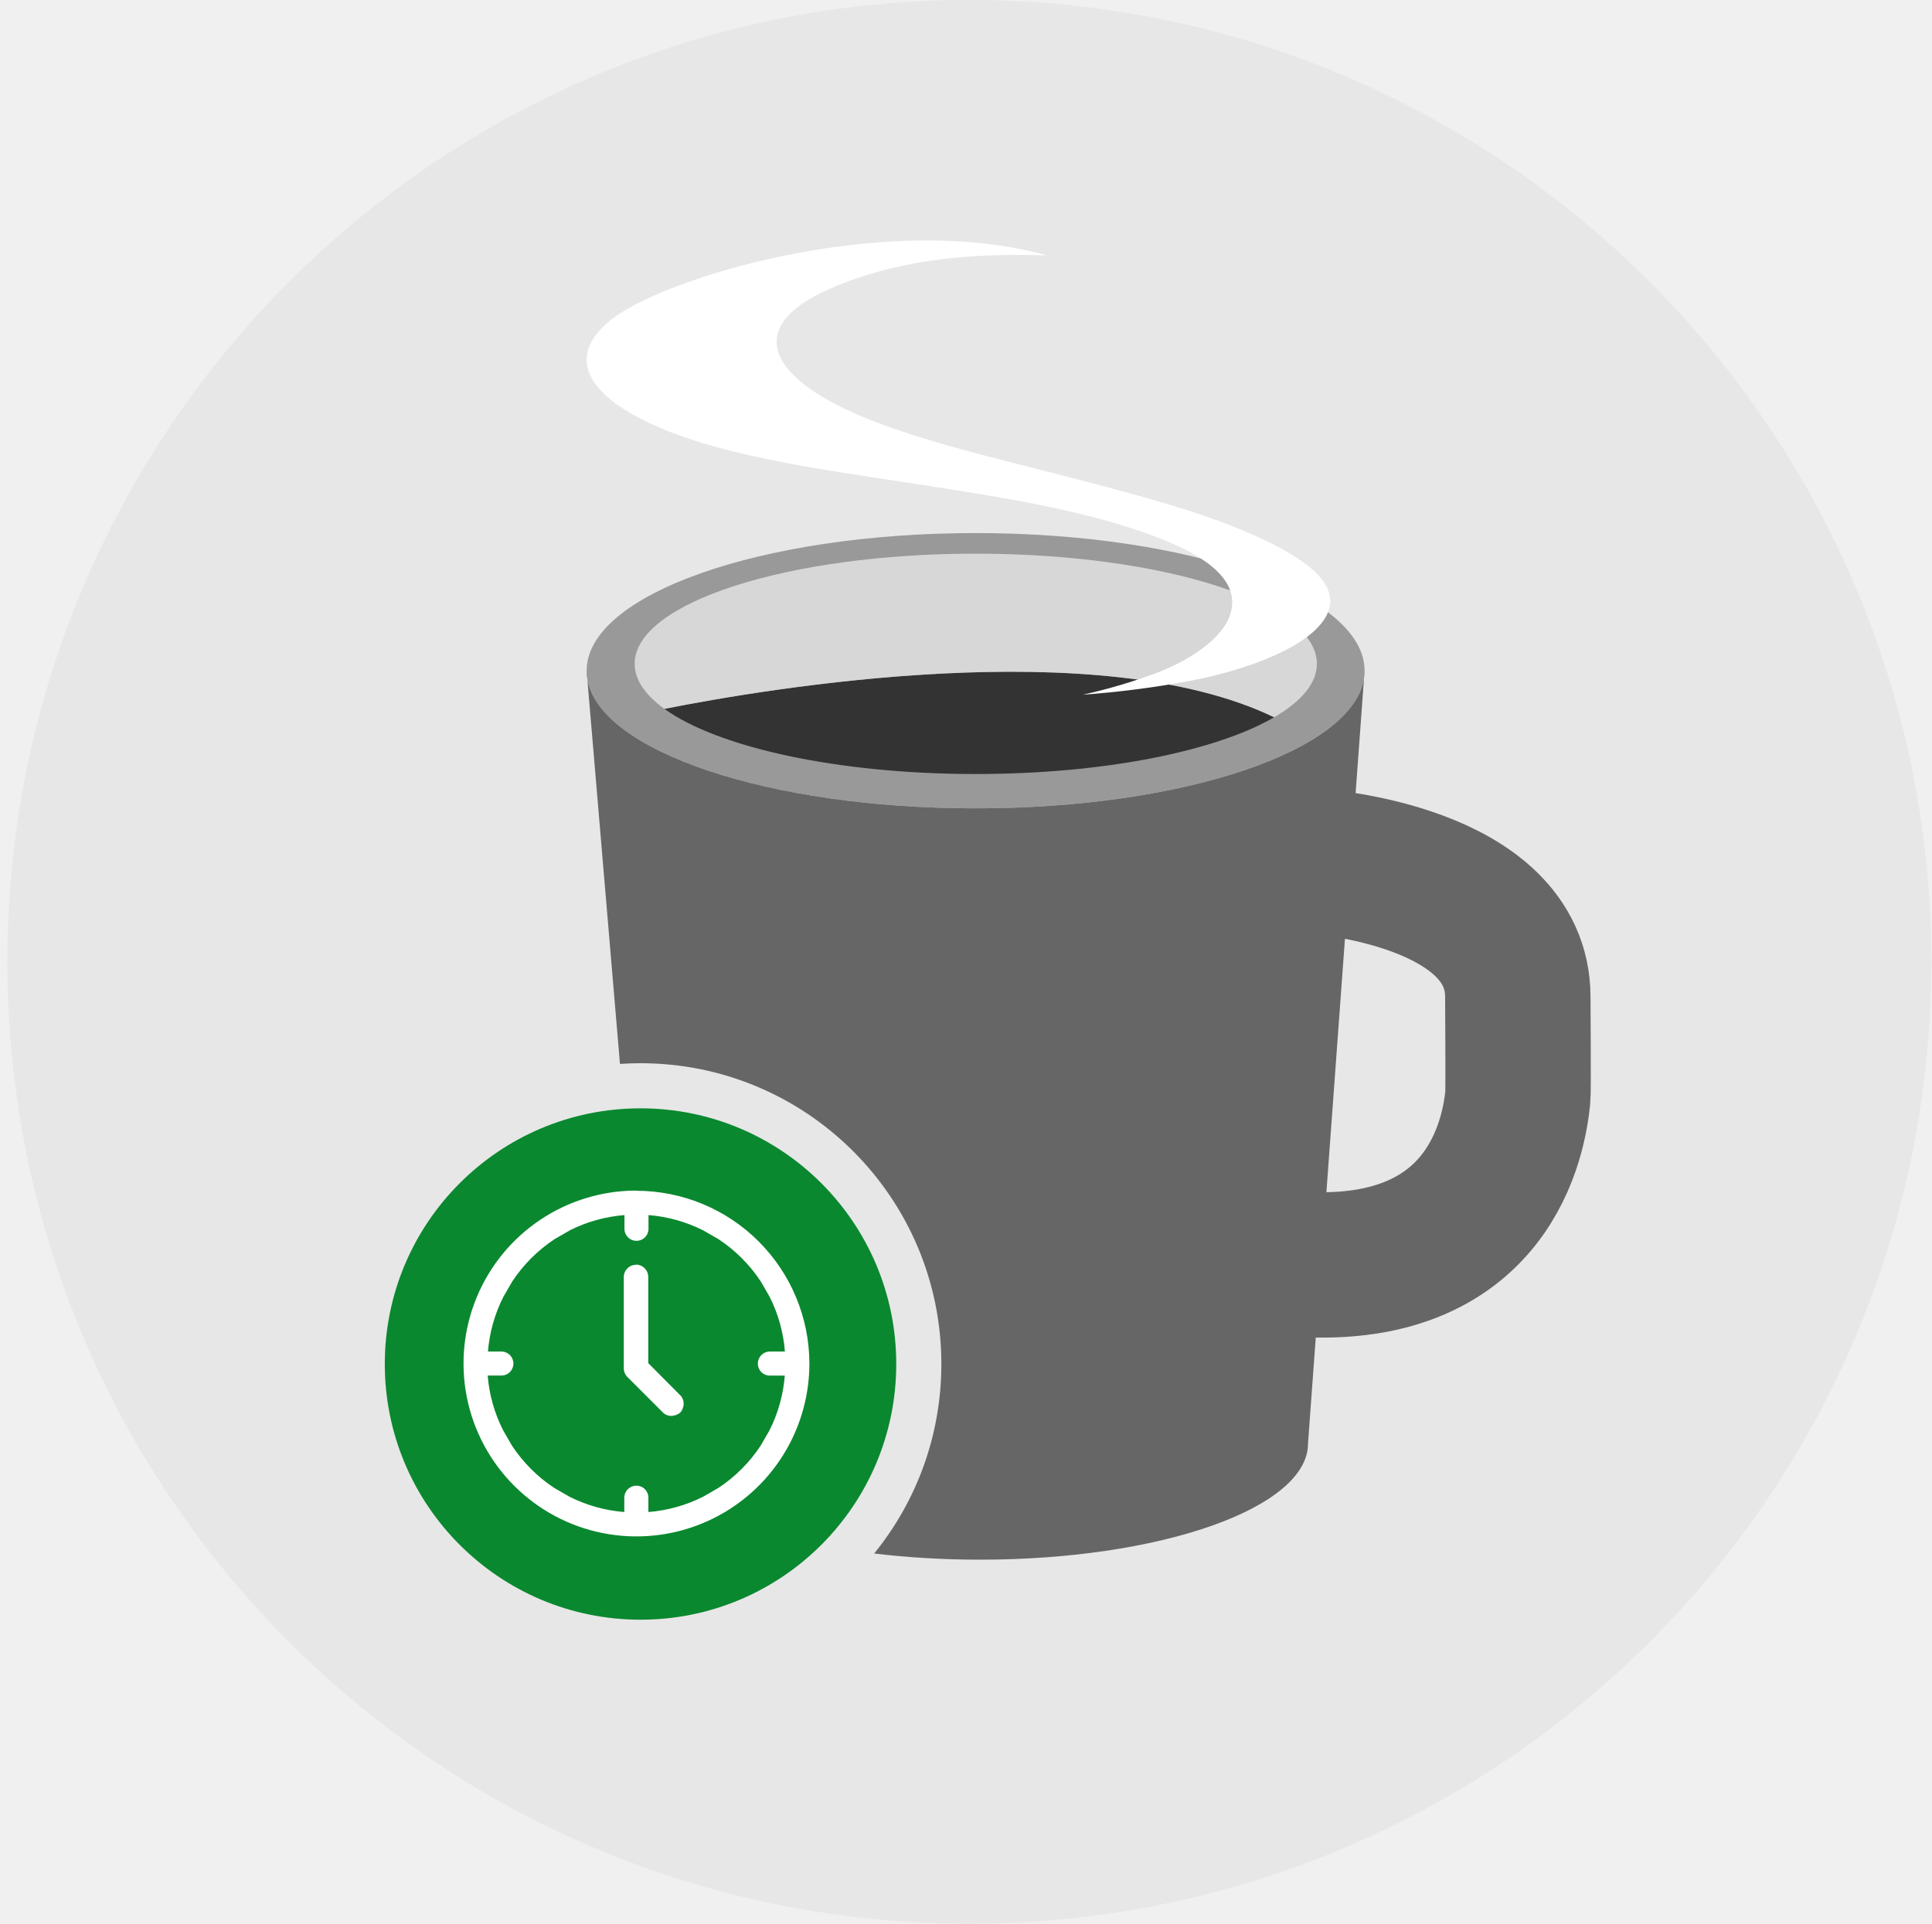
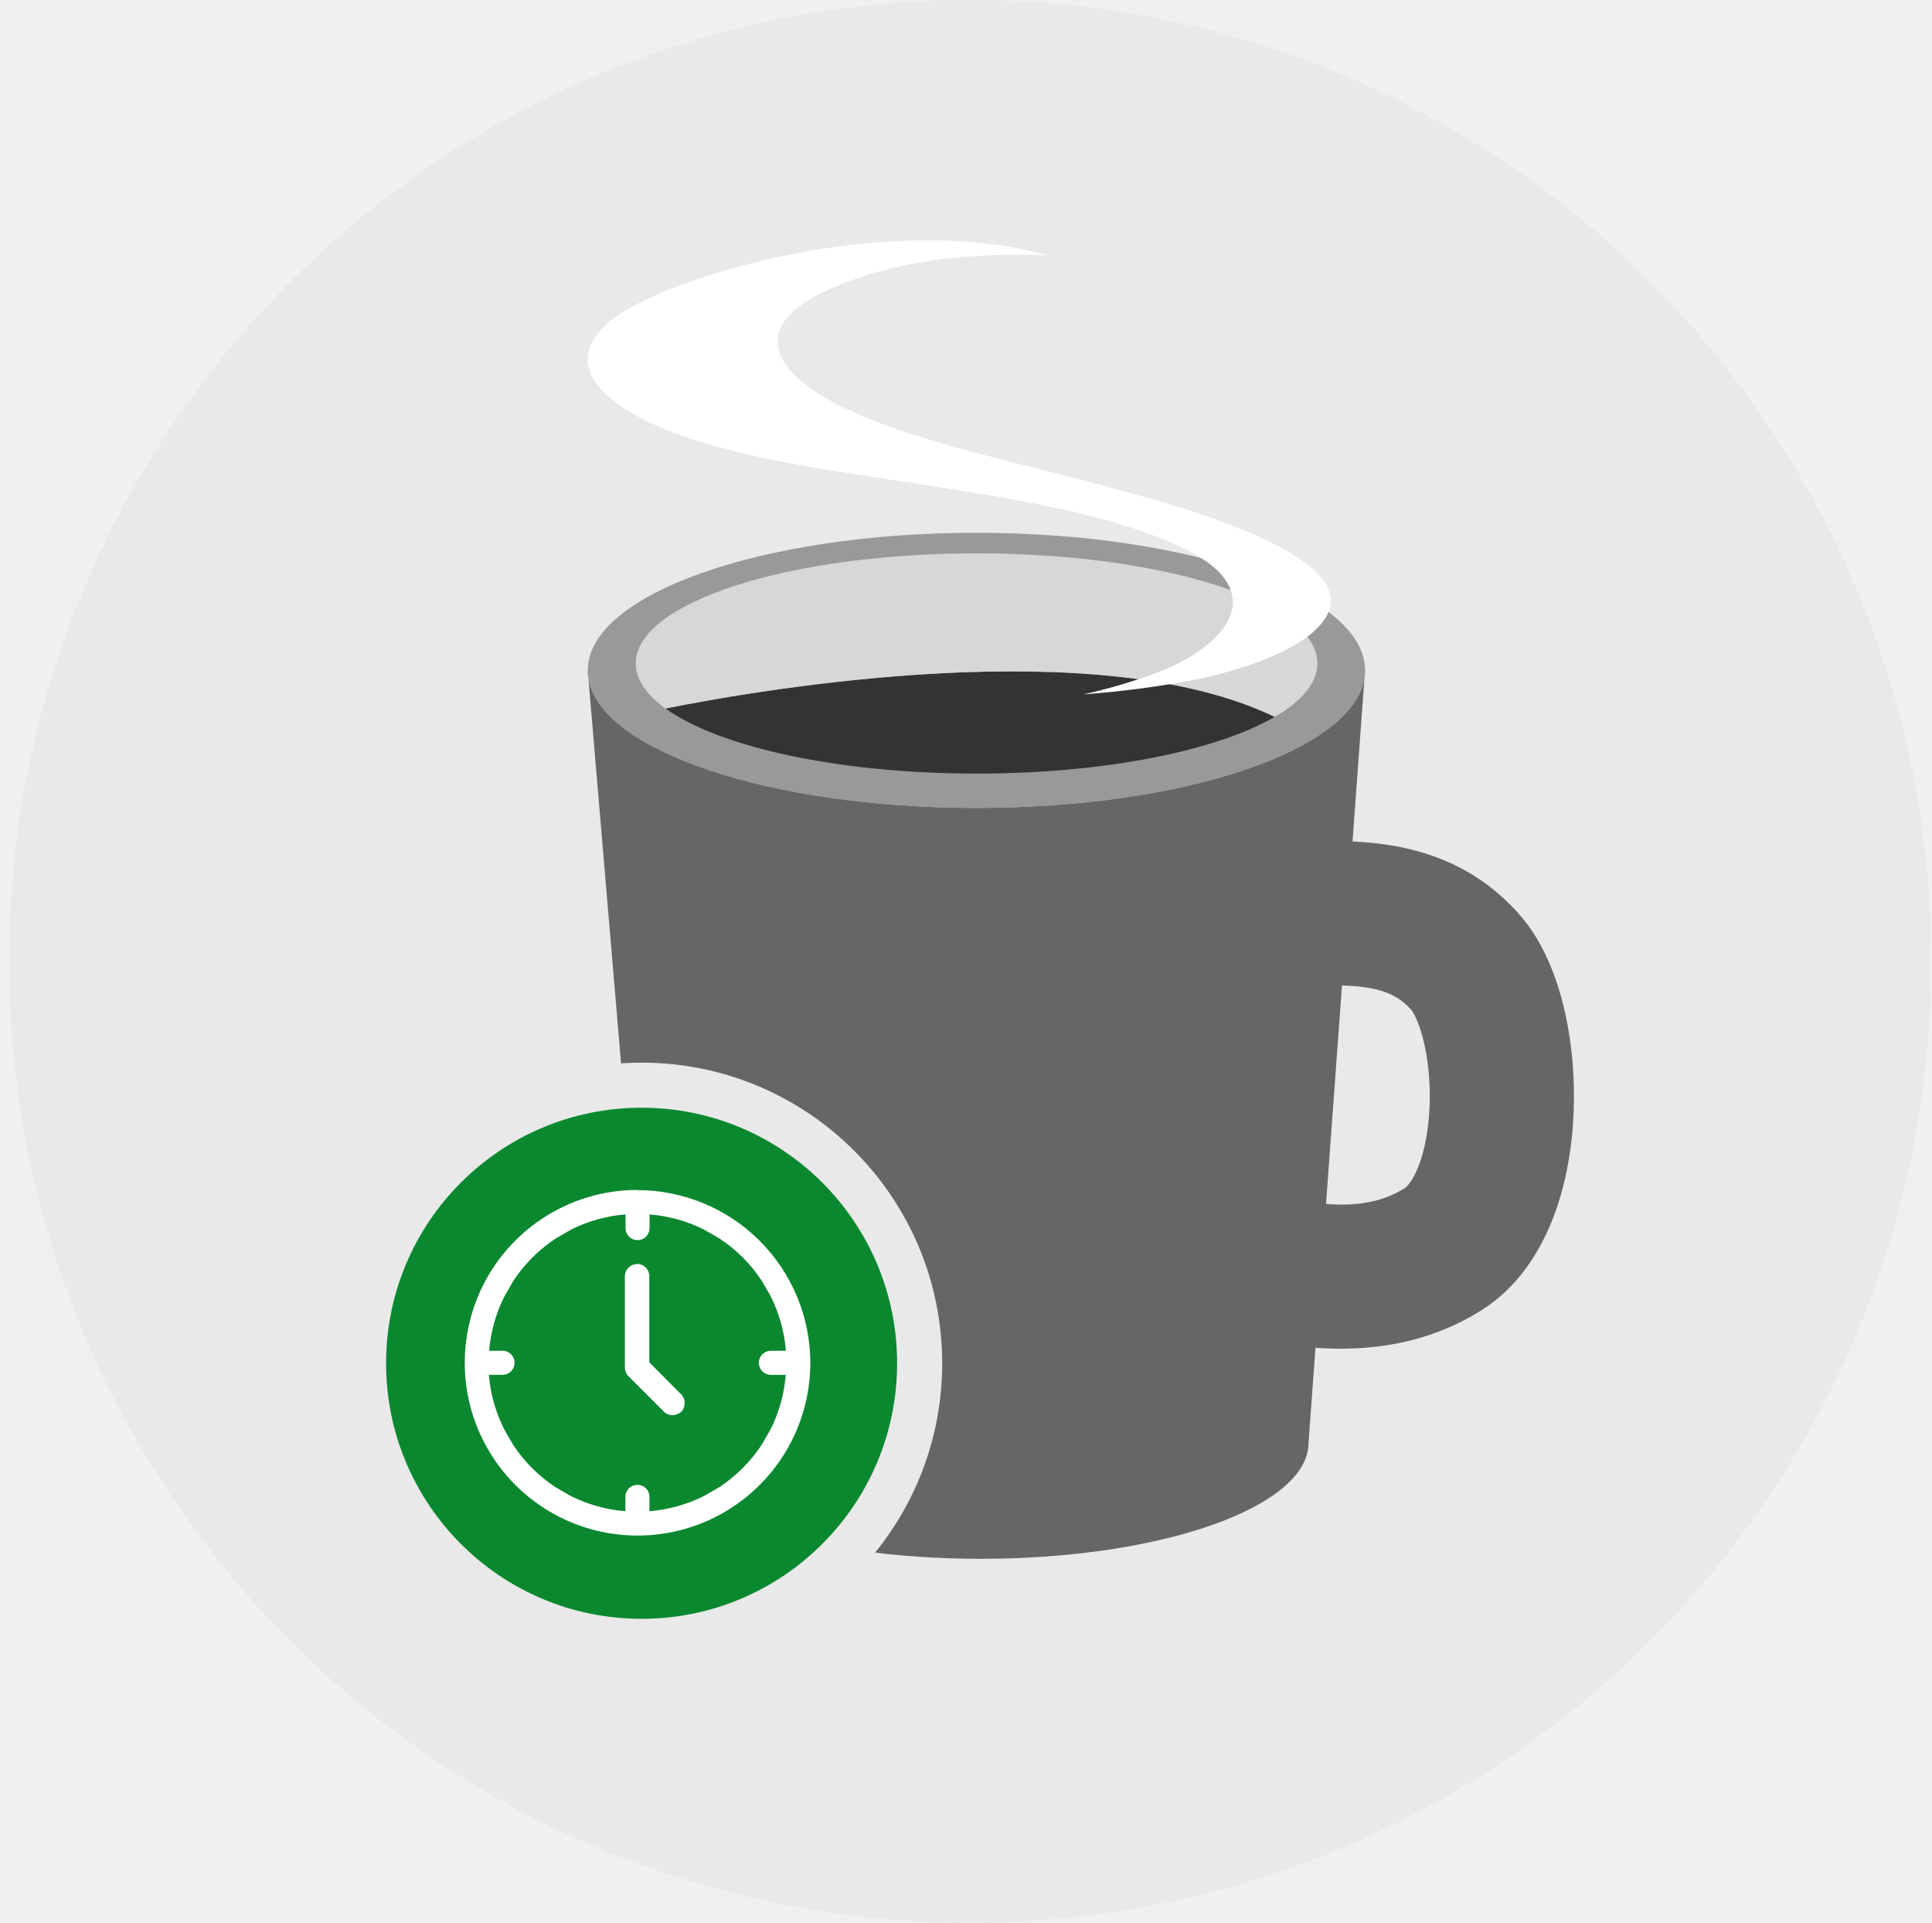
- <svg xmlns="http://www.w3.org/2000/svg" width="241" height="240" viewBox="0 0 241 240" fill="none">
-   <path opacity="0.05" d="M120.919 240C187.194 240 240.919 186.274 240.919 120C240.919 53.726 187.194 0 120.919 0C54.645 0 0.919 53.726 0.919 120C0.919 186.274 54.645 240 120.919 240Z" fill="#333333" />
-   <path d="M170.219 83.678C170.219 93.164 148.493 100.85 121.696 100.85C94.899 100.85 73.177 93.172 73.177 83.678C73.177 74.183 94.899 66.505 121.696 66.505C148.493 66.505 170.219 74.176 170.219 83.678Z" fill="#999999" />
-   <path d="M82.882 88.438C89.535 93.23 104.416 96.566 121.719 96.566C137.732 96.566 151.664 93.709 158.939 89.486C137.049 78.909 95.828 85.866 82.882 88.438Z" fill="#333333" />
-   <path d="M164.272 82.818C164.272 75.228 145.222 69.074 121.719 69.074C98.216 69.074 79.166 75.216 79.166 82.818C79.166 84.822 80.502 86.722 82.882 88.438C95.828 85.866 137.049 78.909 158.939 89.486C162.333 87.517 164.272 85.236 164.272 82.818Z" fill="#D7D7D7" />
-   <path d="M78.609 51.525C87.724 56.842 102.93 58.593 115.645 60.589C126.011 62.213 136.208 63.833 144.823 67.219C150.044 69.277 154.851 72.279 153.465 76.644C152.551 79.52 148.72 82.253 144.301 83.939C141.291 85.069 138.204 85.983 135.064 86.672C139.55 86.349 144.014 85.773 148.436 84.948C154.486 83.797 160.632 81.605 163.669 78.956C168.276 74.928 165.12 71.542 160.832 69.016C153.776 64.866 143.667 62.213 133.428 59.549C120.851 56.278 105.364 52.972 99.103 46.914C95.701 43.624 95.306 39.389 104.316 35.681C112.893 32.153 122.045 31.569 130.603 31.872C110.451 26.206 82.368 34.706 75.987 40.077C70.67 44.545 73.665 48.642 78.609 51.525Z" fill="white" />
-   <path d="M164.272 107.48C164.272 107.48 189.342 109.189 189.334 124.399C189.334 125.167 189.415 136.124 189.334 136.877C188.885 141.292 186.144 159.838 160.848 157.631" stroke="#666666" stroke-width="18.137" stroke-miterlimit="10" />
-   <path d="M79.899 202.073C97.517 202.073 111.799 187.791 111.799 170.173C111.799 152.556 97.517 138.274 79.899 138.274C62.282 138.274 48 152.556 48 170.173C48 187.791 62.282 202.073 79.899 202.073Z" fill="#0A882F" />
-   <path fill-rule="evenodd" clip-rule="evenodd" d="M73.177 83.678C73.177 84.03 73.207 84.379 73.266 84.726L73.177 83.678ZM170.152 84.585C168.821 93.656 147.635 100.85 121.696 100.85C95.893 100.85 74.796 93.724 73.266 84.726L77.335 132.733C78.183 132.676 79.037 132.646 79.899 132.646C100.625 132.646 117.426 149.448 117.426 170.173C117.426 179.133 114.287 187.359 109.047 193.811C113.191 194.311 117.634 194.583 122.256 194.583C144.85 194.583 163.162 188.098 163.162 180.105L170.152 84.585ZM170.152 84.585C170.196 84.284 170.219 83.982 170.219 83.678L170.152 84.585Z" fill="#666666" />
-   <path d="M79.385 191.5C75.156 191.5 71.023 190.246 67.507 187.897C63.991 185.547 61.25 182.208 59.632 178.301C58.014 174.395 57.591 170.096 58.416 165.949C59.24 161.801 61.277 157.992 64.267 155.002C67.257 152.011 71.067 149.975 75.214 149.15C79.361 148.325 83.66 148.749 87.567 150.367C91.473 151.985 94.812 154.725 97.162 158.241C99.511 161.757 100.765 165.891 100.765 170.12C100.759 175.788 98.504 181.223 94.496 185.231C90.488 189.239 85.053 191.494 79.385 191.5ZM60.665 171.429C60.83 173.903 61.489 176.32 62.604 178.535L63.717 180.455C65.118 182.58 66.936 184.398 69.061 185.799L70.981 186.908C73.195 188.02 75.608 188.679 78.08 188.847V186.854C78.08 186.507 78.218 186.174 78.463 185.929C78.709 185.683 79.041 185.545 79.389 185.545C79.561 185.544 79.732 185.576 79.891 185.642C80.051 185.707 80.196 185.803 80.318 185.925C80.44 186.047 80.536 186.192 80.601 186.352C80.667 186.511 80.699 186.682 80.698 186.854V188.847C83.171 188.679 85.586 188.018 87.8 186.904L89.72 185.791C91.842 184.391 93.658 182.574 95.056 180.451L96.17 178.531C97.277 176.318 97.93 173.906 98.089 171.436H96.112C95.778 171.418 95.463 171.273 95.232 171.029C95.002 170.786 94.874 170.464 94.874 170.129C94.874 169.794 95.002 169.472 95.232 169.229C95.463 168.986 95.778 168.84 96.112 168.822H98.108C97.944 166.347 97.283 163.93 96.166 161.716L95.056 159.796C93.655 157.672 91.837 155.856 89.712 154.456L87.793 153.346C85.582 152.234 83.171 151.575 80.702 151.408V153.404C80.684 153.738 80.538 154.053 80.295 154.284C80.052 154.514 79.729 154.642 79.394 154.642C79.06 154.642 78.737 154.514 78.494 154.284C78.251 154.053 78.105 153.738 78.087 153.404V151.408C75.613 151.575 73.197 152.236 70.981 153.35L69.061 154.464C66.938 155.865 65.121 157.683 63.721 159.808L62.612 161.727C61.504 163.94 60.852 166.353 60.692 168.822H62.685C63.019 168.84 63.334 168.986 63.564 169.229C63.795 169.472 63.923 169.794 63.923 170.129C63.923 170.464 63.795 170.786 63.564 171.029C63.334 171.273 63.019 171.418 62.685 171.436L60.665 171.429ZM83.904 176.585C83.553 176.584 83.217 176.446 82.967 176.201L78.414 171.648C78.167 171.397 78.029 171.059 78.03 170.707V159.328C78.048 158.987 78.196 158.667 78.444 158.432C78.691 158.198 79.019 158.067 79.36 158.067C79.701 158.067 80.029 158.198 80.276 158.432C80.524 158.667 80.672 158.987 80.69 159.328V170.154L84.848 174.316C85.034 174.502 85.162 174.739 85.213 174.997C85.264 175.256 85.238 175.524 85.136 175.767C85.035 176.01 84.864 176.218 84.644 176.363C84.425 176.509 84.167 176.586 83.904 176.585Z" fill="white" />
-   <path d="M79.385 148.943C83.575 148.946 87.671 150.191 91.153 152.522C94.635 154.852 97.349 158.163 98.95 162.035C100.551 165.908 100.968 170.168 100.148 174.277C99.328 178.386 97.308 182.16 94.344 185.122C91.379 188.083 87.603 190.099 83.493 190.914C79.383 191.73 75.123 191.308 71.252 189.703C67.382 188.097 64.074 185.381 61.747 181.895C59.421 178.41 58.18 174.314 58.181 170.123C58.182 167.34 58.732 164.585 59.798 162.014C60.864 159.443 62.426 157.108 64.395 155.141C66.364 153.174 68.702 151.614 71.273 150.551C73.846 149.487 76.602 148.941 79.385 148.943ZM79.385 154.517C79.09 154.516 78.806 154.399 78.597 154.19C78.388 153.982 78.27 153.699 78.268 153.404V151.204C75.699 151.349 73.187 152.016 70.885 153.166L68.965 154.283C66.815 155.702 64.975 157.542 63.556 159.693L62.439 161.612C61.282 163.912 60.609 166.425 60.462 168.995H62.662C62.946 169.011 63.213 169.136 63.409 169.344C63.604 169.551 63.713 169.825 63.713 170.11C63.713 170.395 63.604 170.669 63.409 170.876C63.213 171.084 62.946 171.209 62.662 171.225H60.462C60.609 173.796 61.282 176.308 62.439 178.608L63.556 180.527C64.973 182.675 66.811 184.514 68.958 185.933L70.877 187.05C73.179 188.204 75.693 188.876 78.264 189.023V186.824C78.265 186.528 78.383 186.245 78.592 186.036C78.802 185.827 79.085 185.71 79.381 185.71C79.528 185.709 79.674 185.737 79.809 185.792C79.945 185.847 80.069 185.929 80.173 186.033C80.277 186.136 80.359 186.26 80.415 186.396C80.471 186.531 80.499 186.677 80.498 186.824V189.023C83.067 188.876 85.578 188.204 87.877 187.05L89.797 185.933C91.944 184.514 93.781 182.675 95.198 180.527L96.315 178.608C97.473 176.309 98.145 173.796 98.289 171.225H96.112C95.96 171.234 95.808 171.212 95.665 171.16C95.522 171.108 95.391 171.027 95.28 170.923C95.169 170.818 95.081 170.692 95.021 170.553C94.96 170.413 94.929 170.262 94.929 170.11C94.929 169.958 94.96 169.807 95.021 169.667C95.081 169.528 95.169 169.402 95.28 169.297C95.391 169.193 95.522 169.112 95.665 169.06C95.808 169.008 95.96 168.986 96.112 168.995H98.308C98.164 166.425 97.492 163.911 96.335 161.612L95.217 159.693C93.8 157.545 91.963 155.706 89.816 154.287L87.896 153.17C85.597 152.016 83.086 151.344 80.517 151.197V153.396C80.517 153.692 80.4 153.975 80.191 154.184C79.983 154.392 79.699 154.51 79.404 154.51L79.385 154.517ZM79.358 158.191C79.663 158.191 79.956 158.313 80.172 158.529C80.388 158.745 80.51 159.038 80.51 159.343V170.246L84.733 174.469C84.868 174.567 84.98 174.693 85.061 174.838C85.142 174.984 85.191 175.145 85.204 175.311C85.218 175.477 85.195 175.644 85.137 175.8C85.079 175.956 84.989 176.098 84.871 176.216C84.753 176.334 84.611 176.425 84.455 176.482C84.299 176.54 84.132 176.563 83.966 176.55C83.8 176.537 83.638 176.488 83.493 176.406C83.348 176.325 83.222 176.213 83.124 176.078L78.529 171.509C78.422 171.404 78.338 171.278 78.281 171.14C78.223 171.001 78.194 170.853 78.195 170.703V159.328C78.195 159.022 78.316 158.729 78.532 158.513C78.748 158.297 79.041 158.176 79.347 158.176L79.358 158.191ZM79.392 148.536C75.126 148.536 70.955 149.801 67.408 152.172C63.86 154.542 61.095 157.911 59.462 161.853C57.83 165.795 57.403 170.132 58.235 174.317C59.067 178.501 61.122 182.345 64.139 185.362C67.156 188.379 70.999 190.433 75.184 191.266C79.369 192.098 83.706 191.671 87.648 190.038C91.59 188.405 94.959 185.64 97.329 182.093C99.699 178.545 100.965 174.375 100.965 170.108C100.952 164.391 98.674 158.913 94.629 154.873C90.584 150.834 85.102 148.563 79.385 148.559L79.392 148.536ZM71.077 153.492C73.206 152.424 75.521 151.779 77.895 151.592V153.381C77.915 153.765 78.081 154.128 78.36 154.393C78.639 154.658 79.01 154.806 79.394 154.806C79.779 154.806 80.15 154.658 80.429 154.393C80.708 154.128 80.874 153.765 80.894 153.381V151.592C83.266 151.779 85.581 152.425 87.708 153.492L89.628 154.598C91.727 155.983 93.523 157.78 94.906 159.881L96.012 161.8C97.083 163.928 97.728 166.244 97.912 168.619H96.112C95.909 168.608 95.706 168.639 95.515 168.71C95.324 168.781 95.149 168.89 95.002 169.03C94.854 169.17 94.737 169.339 94.657 169.526C94.576 169.713 94.535 169.914 94.535 170.118C94.535 170.321 94.576 170.523 94.657 170.71C94.737 170.897 94.854 171.065 95.002 171.206C95.149 171.346 95.324 171.455 95.515 171.525C95.706 171.596 95.909 171.627 96.112 171.617H97.897C97.712 173.99 97.067 176.305 95.997 178.431L94.891 180.351C93.507 182.451 91.711 184.248 89.612 185.634L87.693 186.739C85.565 187.807 83.251 188.452 80.878 188.64V186.851C80.88 186.653 80.842 186.457 80.767 186.275C80.692 186.092 80.582 185.926 80.442 185.787C80.302 185.648 80.136 185.537 79.953 185.463C79.77 185.389 79.575 185.351 79.377 185.353C78.98 185.353 78.599 185.511 78.317 185.792C78.036 186.072 77.877 186.453 77.876 186.851V188.64C75.502 188.453 73.186 187.807 71.058 186.739L69.138 185.634C67.04 184.248 65.244 182.451 63.859 180.351L62.754 178.431C61.676 176.305 61.024 173.989 60.834 171.613H62.619C63.004 171.594 63.366 171.427 63.631 171.148C63.897 170.869 64.045 170.499 64.045 170.114C64.045 169.729 63.897 169.359 63.631 169.08C63.366 168.801 63.004 168.634 62.619 168.615H60.869C61.058 166.24 61.711 163.925 62.788 161.8L63.894 159.881C65.278 157.781 67.074 155.984 69.173 154.598L71.092 153.492H71.077ZM79.347 157.792C78.939 157.792 78.549 157.954 78.261 158.242C77.973 158.53 77.811 158.921 77.811 159.328V170.703C77.811 171.107 77.972 171.495 78.256 171.782L82.805 176.331C83.101 176.56 83.469 176.673 83.841 176.649C84.214 176.626 84.565 176.468 84.829 176.204C85.093 175.941 85.253 175.591 85.277 175.218C85.302 174.846 85.19 174.477 84.963 174.181L80.863 170.058V159.309C80.863 158.901 80.701 158.511 80.413 158.223C80.125 157.935 79.734 157.773 79.327 157.773L79.347 157.792Z" fill="white" />
+ <svg xmlns="http://www.w3.org/2000/svg" width="201" height="200" viewBox="0 0 201 200" fill="none">
+   <path d="M100.933 200C156.161 200 200.933 155.228 200.933 100C200.933 44.772 156.161 0 100.933 0C45.705 0 0.933 44.772 0.933 100C0.933 155.228 45.705 200 100.933 200Z" fill="black" fill-opacity="0.03" />
+   <path d="M142.016 69.731C142.016 77.637 123.911 84.042 101.58 84.042C79.249 84.042 61.148 77.643 61.148 69.731C61.148 61.82 79.249 55.421 101.58 55.421C123.911 55.421 142.016 61.813 142.016 69.731Z" fill="#999999" />
+   <path d="M69.235 73.698C74.78 77.691 87.18 80.471 101.599 80.471C114.943 80.471 126.553 78.091 132.616 74.572C114.374 65.758 80.023 71.555 69.235 73.698Z" fill="#333333" />
+   <path d="M137.06 69.015C137.06 62.69 121.185 57.561 101.599 57.561C82.013 57.561 66.138 62.68 66.138 69.015C66.138 70.685 67.252 72.268 69.235 73.698C80.023 71.555 114.374 65.758 132.616 74.572C135.444 72.931 137.06 71.03 137.06 69.015Z" fill="#D7D7D7" />
+   <path d="M65.674 42.938C73.27 47.368 85.942 48.827 96.538 50.491C105.176 51.844 113.673 53.194 120.852 56.016C125.203 57.731 129.209 60.233 128.054 63.87C127.293 66.267 124.1 68.544 120.417 69.949C117.909 70.891 115.337 71.653 112.72 72.227C116.458 71.957 120.178 71.478 123.863 70.79C128.905 69.831 134.027 68.004 136.558 65.796C140.397 62.44 137.767 59.618 134.193 57.513C128.313 54.055 119.889 51.844 111.357 49.624C100.876 46.898 87.97 44.144 82.752 39.095C79.918 36.353 79.588 32.825 87.097 29.734C94.244 26.794 101.871 26.308 109.002 26.56C92.209 21.838 68.807 28.922 63.489 33.397C59.058 37.121 61.554 40.535 65.674 42.938Z" fill="white" />
+   <path d="M66.749 168.394C81.431 168.394 93.332 156.492 93.332 141.811C93.332 127.13 81.431 115.228 66.749 115.228C52.068 115.228 40.167 127.13 40.167 141.811C40.167 156.492 52.068 168.394 66.749 168.394Z" fill="#0A882F" />
+   <path fill-rule="evenodd" clip-rule="evenodd" d="M61.148 69.731C61.148 70.025 61.172 70.316 61.221 70.605L61.148 69.731ZM141.96 70.487C140.851 78.047 123.195 84.042 101.58 84.042C80.077 84.042 62.496 78.103 61.221 70.605L64.612 110.611C65.319 110.563 66.031 110.539 66.749 110.539C84.021 110.539 98.022 124.54 98.022 141.811C98.022 149.277 95.405 156.132 91.039 161.509C94.493 161.926 98.195 162.152 102.047 162.152C120.875 162.152 136.135 156.749 136.135 150.088L136.859 140.198C142.148 140.589 148.405 139.928 154.188 136.255C157.977 133.848 160.248 130.142 161.583 126.685C162.94 123.17 163.577 119.304 163.719 115.647C163.863 111.971 163.519 108.206 162.699 104.8C161.914 101.539 160.527 97.92 158.093 95.149C153.012 89.366 146.541 87.787 140.713 87.533L141.96 70.487ZM142.016 69.731L141.96 70.487C141.997 70.237 142.016 69.985 142.016 69.731ZM139.617 102.515L137.954 125.235C140.883 125.478 143.724 125.131 146.145 123.593C146.302 123.494 146.942 122.959 147.59 121.281C148.216 119.659 148.636 117.494 148.731 115.063C148.825 112.65 148.587 110.27 148.116 108.311C147.609 106.207 146.993 105.242 146.824 105.049C145.383 103.41 143.444 102.61 139.617 102.515Z" fill="#666666" />
+   <path d="M66.321 159.583C62.797 159.583 59.352 158.538 56.422 156.581C53.492 154.623 51.209 151.84 49.86 148.585C48.512 145.329 48.159 141.747 48.846 138.291C49.534 134.834 51.231 131.66 53.723 129.168C56.214 126.676 59.389 124.98 62.845 124.292C66.301 123.605 69.883 123.957 73.139 125.306C76.395 126.654 79.177 128.938 81.135 131.868C83.093 134.798 84.138 138.243 84.138 141.766C84.133 146.49 82.254 151.019 78.914 154.359C75.573 157.699 71.045 159.578 66.321 159.583V159.583ZM50.721 142.857C50.859 144.92 51.408 146.933 52.337 148.779L53.265 150.379C54.432 152.15 55.947 153.665 57.718 154.832L59.318 155.757C61.162 156.684 63.173 157.233 65.233 157.373V155.712C65.233 155.423 65.348 155.145 65.553 154.941C65.757 154.736 66.035 154.621 66.324 154.621C66.468 154.62 66.61 154.647 66.743 154.702C66.876 154.756 66.997 154.836 67.098 154.938C67.2 155.039 67.28 155.16 67.335 155.293C67.389 155.426 67.416 155.569 67.415 155.712V157.373C69.476 157.233 71.488 156.682 73.334 155.754L74.933 154.826C76.702 153.659 78.215 152.145 79.38 150.376L80.308 148.776C81.231 146.932 81.775 144.922 81.908 142.864H80.26C79.981 142.849 79.719 142.727 79.527 142.525C79.335 142.322 79.228 142.054 79.228 141.774C79.228 141.495 79.335 141.227 79.527 141.024C79.719 140.822 79.981 140.7 80.26 140.685H81.924C81.787 138.623 81.236 136.609 80.305 134.763L79.38 133.164C78.213 131.394 76.698 129.88 74.927 128.713L73.327 127.789C71.485 126.862 69.476 126.313 67.418 126.173V127.837C67.403 128.116 67.282 128.378 67.079 128.57C66.876 128.762 66.608 128.869 66.329 128.869C66.05 128.869 65.781 128.762 65.579 128.57C65.376 128.378 65.255 128.116 65.24 127.837V126.173C63.178 126.313 61.164 126.863 59.318 127.792L57.718 128.72C55.948 129.888 54.434 131.403 53.268 133.173L52.343 134.773C51.42 136.617 50.877 138.627 50.744 140.685H52.404C52.683 140.7 52.945 140.822 53.137 141.024C53.329 141.227 53.436 141.495 53.436 141.774C53.436 142.054 53.329 142.322 53.137 142.525C52.945 142.727 52.683 142.849 52.404 142.864L50.721 142.857ZM70.087 147.154C69.794 147.154 69.514 147.039 69.306 146.834L65.511 143.04C65.306 142.831 65.191 142.549 65.192 142.256V132.773C65.207 132.49 65.33 132.223 65.537 132.027C65.743 131.832 66.016 131.723 66.3 131.723C66.584 131.723 66.858 131.832 67.064 132.027C67.27 132.223 67.393 132.49 67.409 132.773V141.795L70.874 145.263C71.029 145.418 71.135 145.616 71.178 145.831C71.22 146.047 71.198 146.27 71.114 146.473C71.029 146.675 70.887 146.848 70.704 146.97C70.521 147.091 70.306 147.155 70.087 147.154V147.154Z" fill="white" />
+   <path d="M66.321 124.119C69.813 124.122 73.225 125.16 76.127 127.102C79.03 129.043 81.291 131.802 82.625 135.029C83.959 138.256 84.307 141.806 83.623 145.231C82.94 148.655 81.257 151.8 78.786 154.268C76.316 156.736 73.169 158.416 69.744 159.095C66.319 159.775 62.769 159.423 59.544 158.086C56.318 156.748 53.562 154.484 51.623 151.58C49.684 148.675 48.65 145.261 48.651 141.77C48.652 139.45 49.11 137.154 49.998 135.012C50.887 132.869 52.189 130.923 53.829 129.284C55.47 127.645 57.418 126.345 59.561 125.459C61.705 124.573 64.001 124.117 66.321 124.119ZM66.321 128.764C66.075 128.764 65.839 128.666 65.664 128.492C65.49 128.318 65.391 128.083 65.39 127.837V126.004C63.249 126.124 61.156 126.68 59.237 127.638L57.638 128.569C55.846 129.752 54.313 131.285 53.13 133.077L52.199 134.677C51.235 136.593 50.674 138.687 50.551 140.829H52.385C52.622 140.843 52.844 140.947 53.007 141.12C53.17 141.292 53.261 141.521 53.261 141.758C53.261 141.996 53.17 142.224 53.007 142.397C52.844 142.57 52.622 142.674 52.385 142.688H50.551C50.674 144.83 51.235 146.924 52.199 148.84L53.13 150.44C54.311 152.23 55.842 153.762 57.632 154.944L59.231 155.875C61.149 156.837 63.244 157.396 65.386 157.52V155.686C65.387 155.44 65.486 155.204 65.66 155.03C65.835 154.856 66.071 154.759 66.317 154.759C66.44 154.757 66.561 154.78 66.674 154.827C66.788 154.873 66.891 154.941 66.978 155.027C67.064 155.114 67.133 155.216 67.179 155.33C67.226 155.443 67.249 155.564 67.249 155.686V157.52C69.389 157.396 71.481 156.837 73.397 155.875L74.997 154.944C76.786 153.762 78.317 152.23 79.499 150.44L80.43 148.84C81.394 146.924 81.954 144.83 82.074 142.688H80.26C80.133 142.695 80.007 142.677 79.887 142.633C79.768 142.59 79.659 142.523 79.567 142.436C79.474 142.349 79.401 142.244 79.351 142.127C79.3 142.011 79.274 141.885 79.274 141.758C79.274 141.631 79.3 141.506 79.351 141.39C79.401 141.273 79.474 141.168 79.567 141.081C79.659 140.994 79.768 140.927 79.887 140.883C80.007 140.84 80.133 140.822 80.26 140.829H82.09C81.97 138.687 81.41 136.593 80.445 134.677L79.514 133.077C78.333 131.287 76.802 129.755 75.013 128.573L73.413 127.642C71.497 126.68 69.405 126.12 67.264 125.997V127.83C67.264 128.076 67.167 128.312 66.993 128.486C66.819 128.66 66.583 128.758 66.337 128.758L66.321 128.764ZM66.298 131.826C66.553 131.826 66.797 131.927 66.977 132.107C67.157 132.287 67.258 132.531 67.258 132.786V141.872L70.777 145.391C70.89 145.473 70.983 145.578 71.051 145.699C71.119 145.82 71.159 145.954 71.17 146.092C71.181 146.231 71.162 146.37 71.114 146.5C71.066 146.63 70.99 146.748 70.892 146.847C70.794 146.945 70.676 147.02 70.546 147.068C70.415 147.116 70.276 147.136 70.138 147.125C70 147.114 69.865 147.073 69.744 147.005C69.623 146.937 69.518 146.844 69.437 146.732L65.607 142.924C65.519 142.837 65.448 142.732 65.4 142.617C65.353 142.501 65.328 142.377 65.329 142.253V132.773C65.329 132.519 65.43 132.274 65.61 132.095C65.79 131.915 66.034 131.813 66.289 131.813L66.298 131.826ZM66.327 123.78C62.772 123.78 59.296 124.834 56.34 126.81C53.383 128.785 51.079 131.593 49.719 134.877C48.358 138.162 48.002 141.777 48.696 145.264C49.389 148.751 51.102 151.954 53.616 154.468C56.13 156.982 59.333 158.694 62.82 159.388C66.307 160.082 69.922 159.726 73.207 158.365C76.491 157.004 79.299 154.7 81.274 151.744C83.249 148.788 84.304 145.312 84.304 141.757C84.294 136.993 82.395 132.427 79.024 129.061C75.653 125.695 71.085 123.803 66.321 123.799L66.327 123.78ZM59.398 127.91C61.171 127.02 63.101 126.482 65.079 126.327V127.817C65.096 128.138 65.234 128.44 65.467 128.661C65.699 128.882 66.008 129.005 66.329 129.005C66.65 129.005 66.958 128.882 67.191 128.661C67.423 128.44 67.562 128.138 67.578 127.817V126.327C69.555 126.483 71.484 127.021 73.257 127.91L74.856 128.832C76.606 129.986 78.103 131.483 79.255 133.234L80.177 134.834C81.069 136.607 81.607 138.537 81.76 140.515H80.26C80.091 140.507 79.921 140.533 79.762 140.592C79.603 140.651 79.458 140.741 79.335 140.858C79.212 140.975 79.114 141.116 79.047 141.271C78.98 141.427 78.946 141.595 78.946 141.765C78.946 141.934 78.98 142.102 79.047 142.258C79.114 142.414 79.212 142.554 79.335 142.671C79.458 142.788 79.603 142.879 79.762 142.938C79.921 142.997 80.091 143.023 80.26 143.014H81.748C81.593 144.992 81.055 146.921 80.164 148.693L79.243 150.292C78.089 152.042 76.593 153.54 74.844 154.695L73.244 155.616C71.471 156.506 69.543 157.043 67.565 157.2V155.709C67.567 155.544 67.535 155.381 67.472 155.229C67.41 155.077 67.318 154.939 67.201 154.823C67.085 154.706 66.947 154.615 66.794 154.553C66.642 154.49 66.479 154.459 66.314 154.461C65.983 154.461 65.665 154.592 65.431 154.826C65.196 155.06 65.064 155.378 65.063 155.709V157.2C63.085 157.044 61.155 156.506 59.382 155.616L57.782 154.695C56.033 153.54 54.536 152.042 53.383 150.292L52.461 148.693C51.563 146.921 51.02 144.991 50.862 143.011H52.349C52.67 142.995 52.972 142.856 53.193 142.623C53.414 142.391 53.537 142.082 53.537 141.762C53.537 141.441 53.414 141.132 53.193 140.9C52.972 140.667 52.67 140.528 52.349 140.512H50.891C51.049 138.533 51.592 136.604 52.49 134.834L53.412 133.234C54.565 131.484 56.062 129.987 57.811 128.832L59.41 127.91H59.398ZM66.289 131.493C65.949 131.493 65.624 131.628 65.384 131.868C65.144 132.108 65.009 132.434 65.009 132.773V142.253C65.01 142.589 65.143 142.912 65.38 143.152L69.171 146.943C69.417 147.133 69.724 147.227 70.034 147.208C70.345 147.188 70.637 147.057 70.858 146.837C71.078 146.618 71.211 146.325 71.231 146.015C71.252 145.705 71.159 145.398 70.969 145.151L67.552 141.715V132.757C67.552 132.418 67.418 132.092 67.178 131.852C66.938 131.612 66.612 131.477 66.273 131.477L66.289 131.493Z" fill="white" />
</svg>
